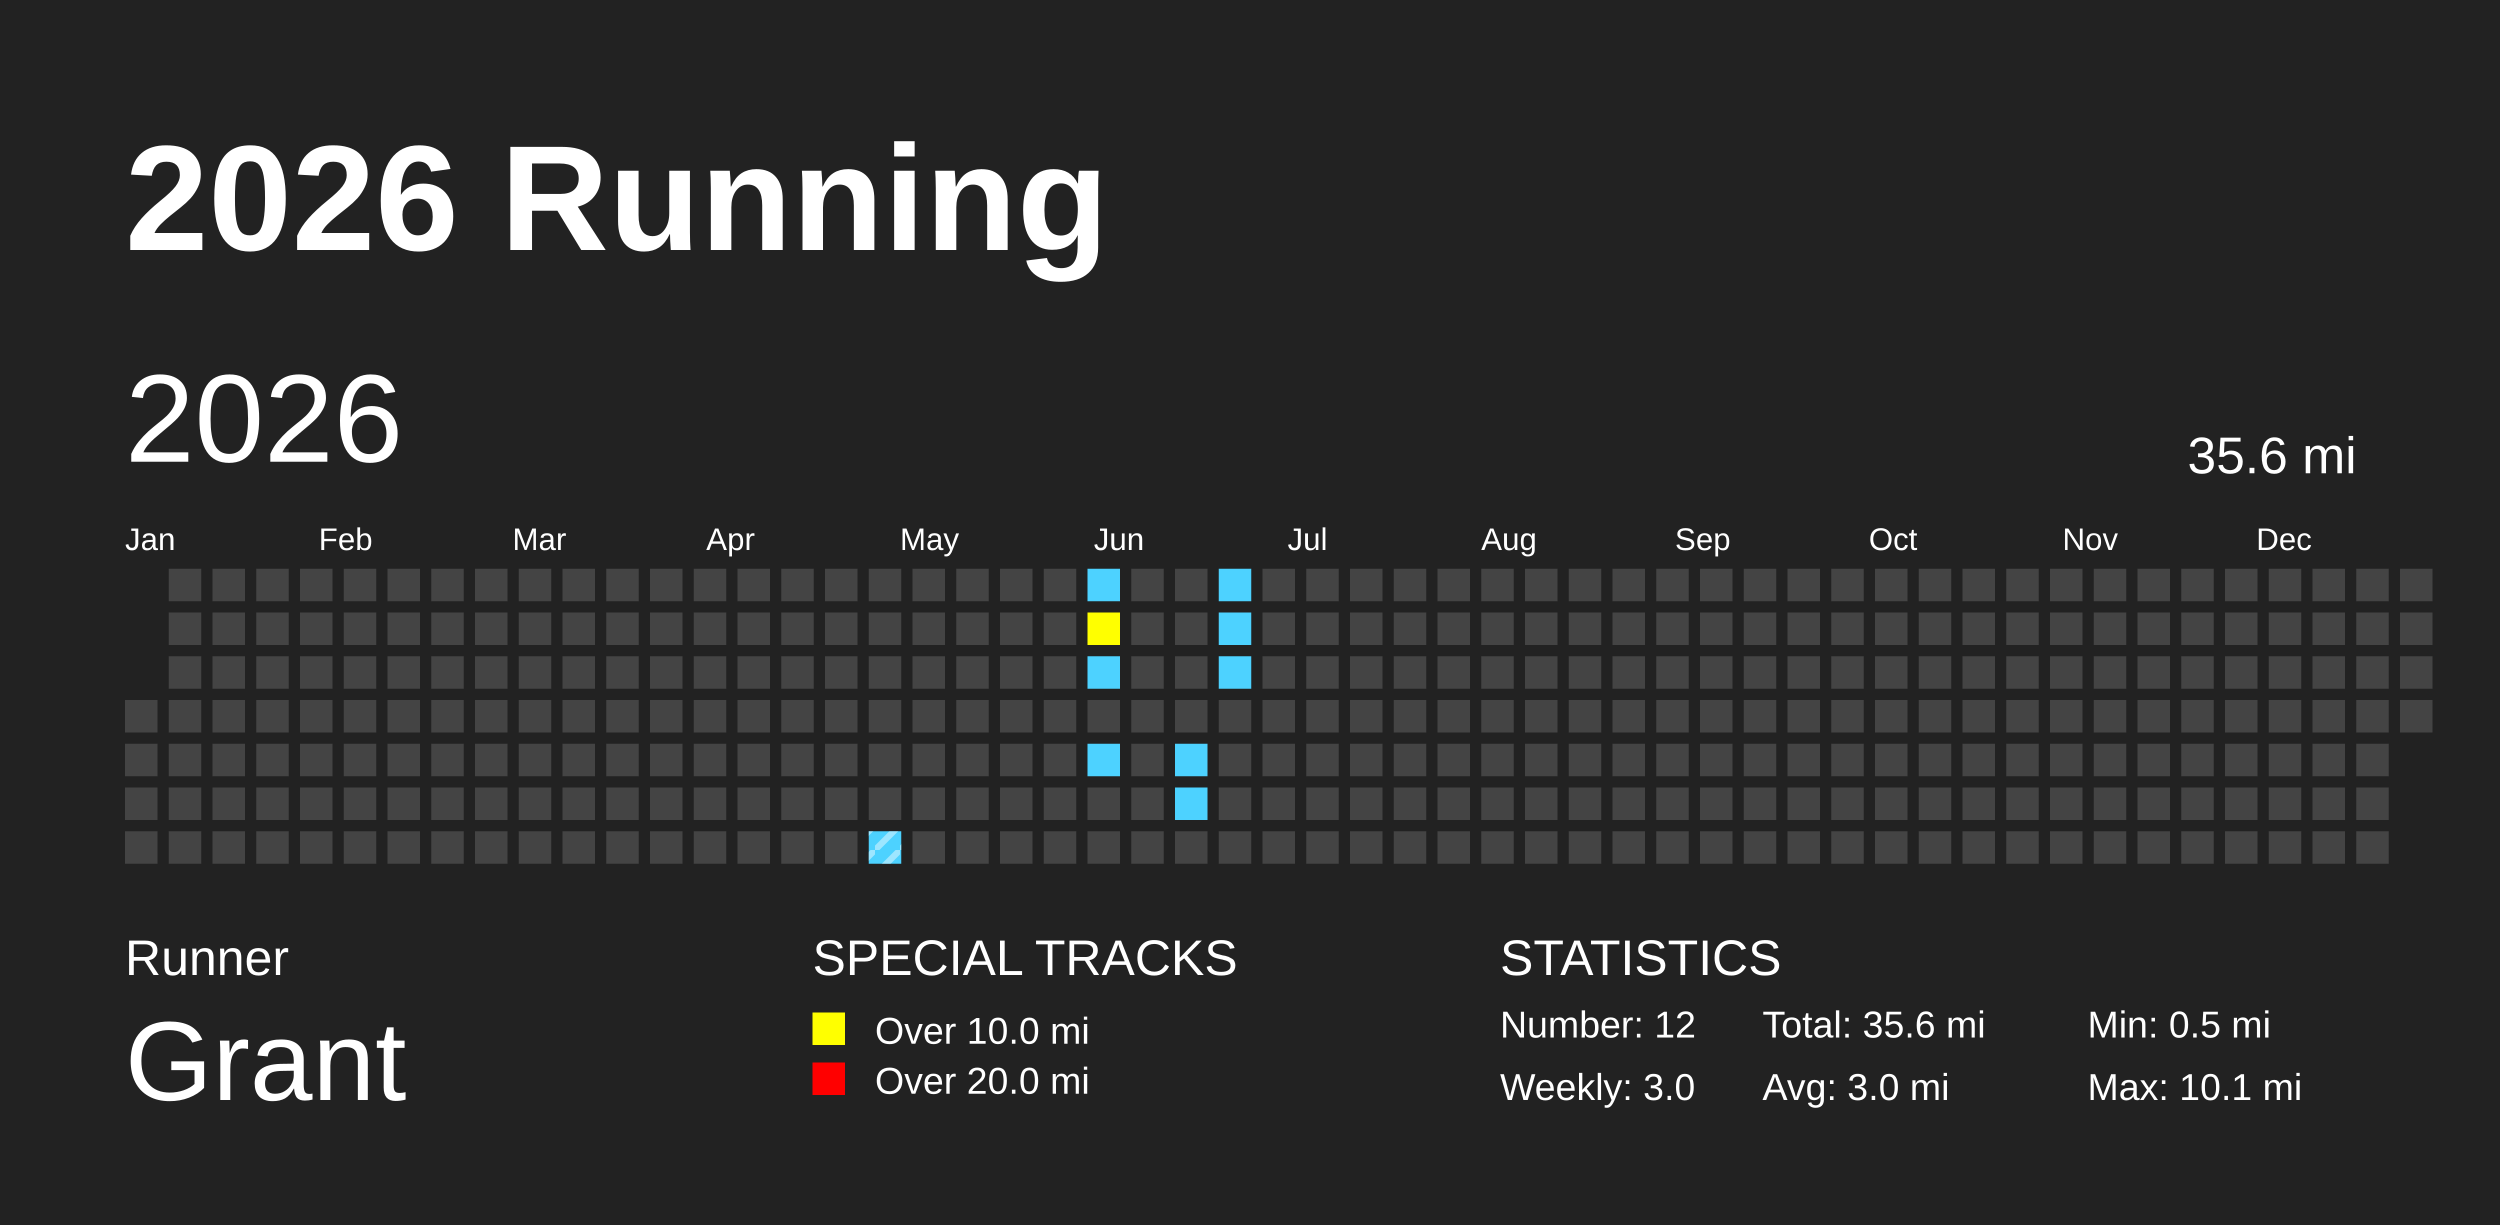
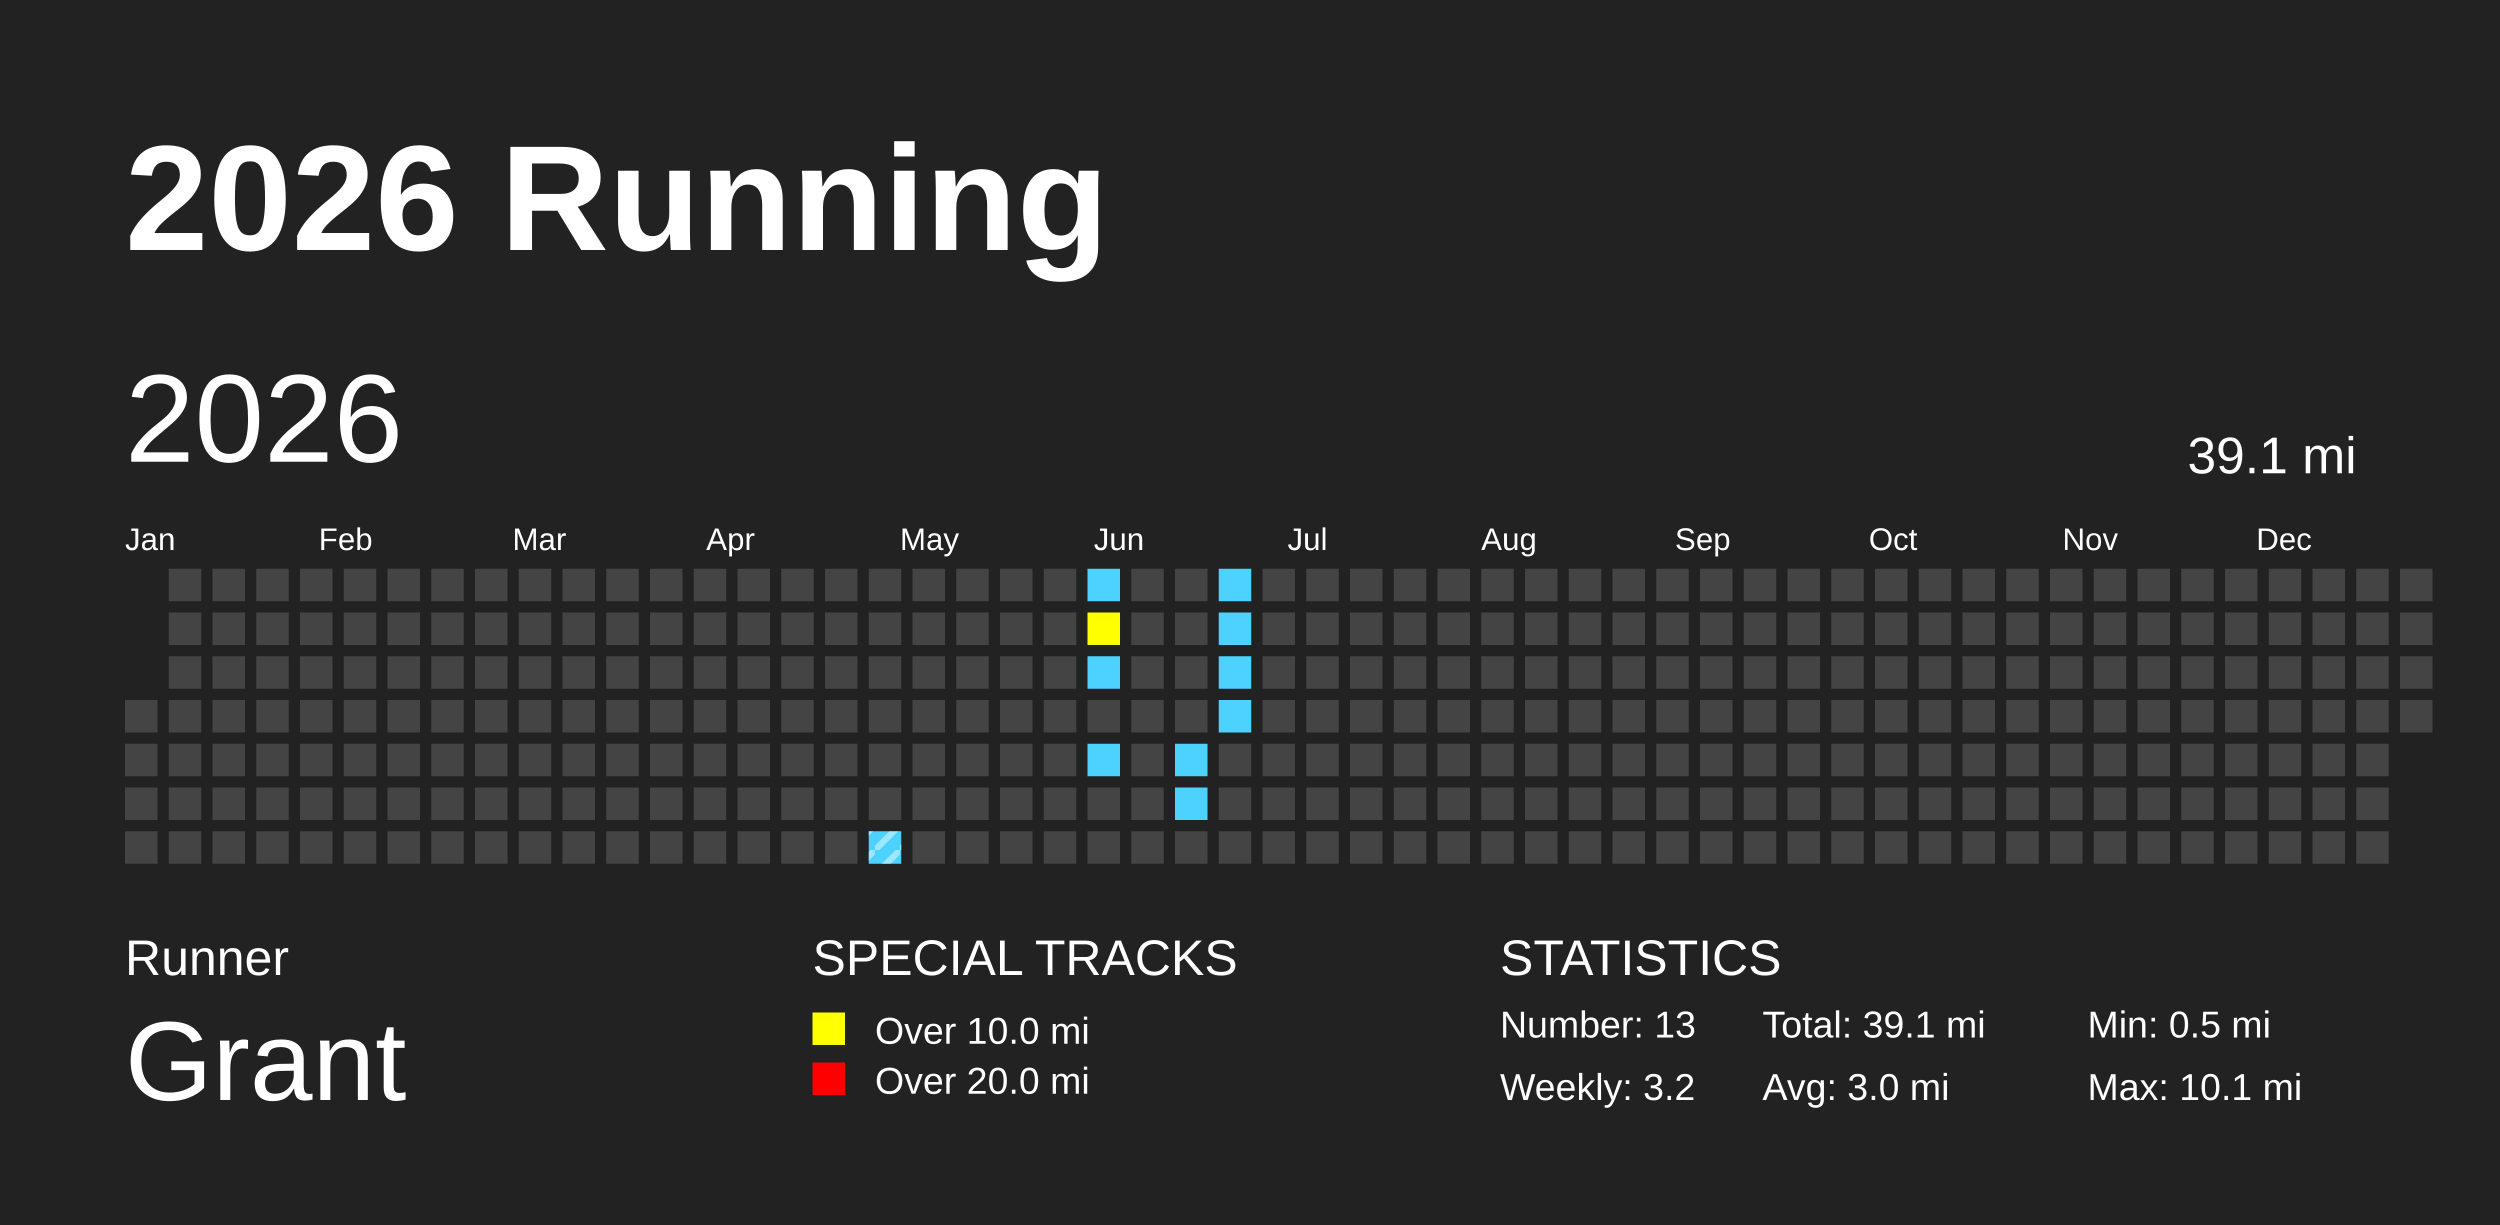
<svg xmlns="http://www.w3.org/2000/svg" baseProfile="full" height="98mm" version="1.1" viewBox="0,0,200,98" width="200mm">
  <defs>
    <pattern height="2" id="indoor-stripe" patternUnits="userSpaceOnUse" width="2">
      <line stroke="white" stroke-opacity="0.45" stroke-width="0.5" x1="0" x2="2" y1="2" y2="0" />
    </pattern>
  </defs>
  <rect fill="#222222" height="98" width="200" x="0" y="0" />
  <text fill="#FFFFFF" style="font-size:12px; font-family:Arial; font-weight:bold;" x="10" y="20">2026 Running</text>
  <text fill="#FFFFFF" style="font-size:4px; font-family:Arial" x="10" y="78">Runner</text>
  <text fill="#FFFFFF" style="font-size:9px; font-family:Arial" x="10" y="88">Grant</text>
  <text fill="#FFFFFF" style="font-size:4px; font-family:Arial" x="65" y="78">SPECIAL TRACKS</text>
  <rect fill="yellow" height="2.6" width="2.6" x="65" y="81" />
  <text fill="#FFFFFF" style="font-size:3px; font-family:Arial" x="70" y="83.5">Over 10.0 mi</text>
  <rect fill="red" height="2.6" width="2.6" x="65" y="85" />
  <text fill="#FFFFFF" style="font-size:3px; font-family:Arial" x="70" y="87.5">Over 20.0 mi</text>
  <text fill="#FFFFFF" style="font-size:4px; font-family:Arial" x="120" y="78">STATISTICS</text>
-   <text fill="#FFFFFF" style="font-size:3px; font-family:Arial" x="120" y="83">Number: 12</text>
-   <text fill="#FFFFFF" style="font-size:3px; font-family:Arial" x="120" y="88">Weekly: 3.0</text>
-   <text fill="#FFFFFF" style="font-size:3px; font-family:Arial" x="141" y="83">Total: 35.6 mi</text>
+   <text fill="#FFFFFF" style="font-size:3px; font-family:Arial" x="120" y="83">Number: 13</text>
+   <text fill="#FFFFFF" style="font-size:3px; font-family:Arial" x="120" y="88">Weekly: 3.2</text>
+   <text fill="#FFFFFF" style="font-size:3px; font-family:Arial" x="141" y="83">Total: 39.1 mi</text>
  <text fill="#FFFFFF" style="font-size:3px; font-family:Arial" x="141" y="88">Avg: 3.0 mi</text>
  <text fill="#FFFFFF" style="font-size:3px; font-family:Arial" x="167" y="83">Min: 0.5 mi</text>
  <text fill="#FFFFFF" style="font-size:3px; font-family:Arial" x="167" y="88">Max: 10.1 mi</text>
  <text dominant-baseline="hanging" fill="#FFFFFF" style="font-size:10.0px; font-family:Arial;" x="10" y="30">2026</text>
-   <text dominant-baseline="hanging" fill="#FFFFFF" style="font-size:4.125px; font-family:Arial;" x="175" y="35">35.6 mi</text>
+   <text dominant-baseline="hanging" fill="#FFFFFF" style="font-size:4.125px; font-family:Arial;" x="175" y="35">39.1 mi</text>
  <text fill="#FFFFFF" style="font-size:2.5px; font-family:Arial" x="10.0" y="44">Jan</text>
  <text fill="#FFFFFF" style="font-size:2.5px; font-family:Arial" x="25.5" y="44">Feb</text>
  <text fill="#FFFFFF" style="font-size:2.5px; font-family:Arial" x="41.0" y="44">Mar</text>
  <text fill="#FFFFFF" style="font-size:2.5px; font-family:Arial" x="56.5" y="44">Apr</text>
  <text fill="#FFFFFF" style="font-size:2.5px; font-family:Arial" x="72.0" y="44">May</text>
  <text fill="#FFFFFF" style="font-size:2.5px; font-family:Arial" x="87.5" y="44">Jun</text>
  <text fill="#FFFFFF" style="font-size:2.5px; font-family:Arial" x="103.0" y="44">Jul</text>
  <text fill="#FFFFFF" style="font-size:2.5px; font-family:Arial" x="118.5" y="44">Aug</text>
  <text fill="#FFFFFF" style="font-size:2.5px; font-family:Arial" x="134.0" y="44">Sep</text>
  <text fill="#FFFFFF" style="font-size:2.5px; font-family:Arial" x="149.5" y="44">Oct</text>
  <text fill="#FFFFFF" style="font-size:2.5px; font-family:Arial" x="165.0" y="44">Nov</text>
  <text fill="#FFFFFF" style="font-size:2.5px; font-family:Arial" x="180.5" y="44">Dec</text>
  <rect fill="#444444" height="2.6" width="2.6" x="10.0" y="56.0" />
  <rect fill="#444444" height="2.6" width="2.6" x="10.0" y="59.5" />
  <rect fill="#444444" height="2.6" width="2.6" x="10.0" y="63.0" />
  <rect fill="#444444" height="2.6" width="2.6" x="10.0" y="66.5" />
  <rect fill="#444444" height="2.6" width="2.6" x="13.5" y="45.5" />
  <rect fill="#444444" height="2.6" width="2.6" x="13.5" y="49.0" />
  <rect fill="#444444" height="2.6" width="2.6" x="13.5" y="52.5" />
  <rect fill="#444444" height="2.6" width="2.6" x="13.5" y="56.0" />
  <rect fill="#444444" height="2.6" width="2.6" x="13.5" y="59.5" />
  <rect fill="#444444" height="2.6" width="2.6" x="13.5" y="63.0" />
  <rect fill="#444444" height="2.6" width="2.6" x="13.5" y="66.5" />
  <rect fill="#444444" height="2.6" width="2.6" x="17.0" y="45.5" />
  <rect fill="#444444" height="2.6" width="2.6" x="17.0" y="49.0" />
  <rect fill="#444444" height="2.6" width="2.6" x="17.0" y="52.5" />
  <rect fill="#444444" height="2.6" width="2.6" x="17.0" y="56.0" />
  <rect fill="#444444" height="2.6" width="2.6" x="17.0" y="59.5" />
  <rect fill="#444444" height="2.6" width="2.6" x="17.0" y="63.0" />
  <rect fill="#444444" height="2.6" width="2.6" x="17.0" y="66.5" />
  <rect fill="#444444" height="2.6" width="2.6" x="20.5" y="45.5" />
  <rect fill="#444444" height="2.6" width="2.6" x="20.5" y="49.0" />
  <rect fill="#444444" height="2.6" width="2.6" x="20.5" y="52.5" />
  <rect fill="#444444" height="2.6" width="2.6" x="20.5" y="56.0" />
  <rect fill="#444444" height="2.6" width="2.6" x="20.5" y="59.5" />
  <rect fill="#444444" height="2.6" width="2.6" x="20.5" y="63.0" />
  <rect fill="#444444" height="2.6" width="2.6" x="20.5" y="66.5" />
  <rect fill="#444444" height="2.6" width="2.6" x="24.0" y="45.5" />
  <rect fill="#444444" height="2.6" width="2.6" x="24.0" y="49.0" />
  <rect fill="#444444" height="2.6" width="2.6" x="24.0" y="52.5" />
  <rect fill="#444444" height="2.6" width="2.6" x="24.0" y="56.0" />
  <rect fill="#444444" height="2.6" width="2.6" x="24.0" y="59.5" />
  <rect fill="#444444" height="2.6" width="2.6" x="24.0" y="63.0" />
  <rect fill="#444444" height="2.6" width="2.6" x="24.0" y="66.5" />
  <rect fill="#444444" height="2.6" width="2.6" x="27.5" y="45.5" />
  <rect fill="#444444" height="2.6" width="2.6" x="27.5" y="49.0" />
  <rect fill="#444444" height="2.6" width="2.6" x="27.5" y="52.5" />
  <rect fill="#444444" height="2.6" width="2.6" x="27.5" y="56.0" />
  <rect fill="#444444" height="2.6" width="2.6" x="27.5" y="59.5" />
  <rect fill="#444444" height="2.6" width="2.6" x="27.5" y="63.0" />
  <rect fill="#444444" height="2.6" width="2.6" x="27.5" y="66.5" />
  <rect fill="#444444" height="2.6" width="2.6" x="31.0" y="45.5" />
  <rect fill="#444444" height="2.6" width="2.6" x="31.0" y="49.0" />
  <rect fill="#444444" height="2.6" width="2.6" x="31.0" y="52.5" />
  <rect fill="#444444" height="2.6" width="2.6" x="31.0" y="56.0" />
  <rect fill="#444444" height="2.6" width="2.6" x="31.0" y="59.5" />
  <rect fill="#444444" height="2.6" width="2.6" x="31.0" y="63.0" />
  <rect fill="#444444" height="2.6" width="2.6" x="31.0" y="66.5" />
  <rect fill="#444444" height="2.6" width="2.6" x="34.5" y="45.5" />
  <rect fill="#444444" height="2.6" width="2.6" x="34.5" y="49.0" />
  <rect fill="#444444" height="2.6" width="2.6" x="34.5" y="52.5" />
  <rect fill="#444444" height="2.6" width="2.6" x="34.5" y="56.0" />
  <rect fill="#444444" height="2.6" width="2.6" x="34.5" y="59.5" />
  <rect fill="#444444" height="2.6" width="2.6" x="34.5" y="63.0" />
  <rect fill="#444444" height="2.6" width="2.6" x="34.5" y="66.5" />
  <rect fill="#444444" height="2.6" width="2.6" x="38.0" y="45.5" />
  <rect fill="#444444" height="2.6" width="2.6" x="38.0" y="49.0" />
  <rect fill="#444444" height="2.6" width="2.6" x="38.0" y="52.5" />
  <rect fill="#444444" height="2.6" width="2.6" x="38.0" y="56.0" />
  <rect fill="#444444" height="2.6" width="2.6" x="38.0" y="59.5" />
  <rect fill="#444444" height="2.6" width="2.6" x="38.0" y="63.0" />
  <rect fill="#444444" height="2.6" width="2.6" x="38.0" y="66.5" />
  <rect fill="#444444" height="2.6" width="2.6" x="41.5" y="45.5" />
  <rect fill="#444444" height="2.6" width="2.6" x="41.5" y="49.0" />
  <rect fill="#444444" height="2.6" width="2.6" x="41.5" y="52.5" />
  <rect fill="#444444" height="2.6" width="2.6" x="41.5" y="56.0" />
  <rect fill="#444444" height="2.6" width="2.6" x="41.5" y="59.5" />
  <rect fill="#444444" height="2.6" width="2.6" x="41.5" y="63.0" />
  <rect fill="#444444" height="2.6" width="2.6" x="41.5" y="66.5" />
  <rect fill="#444444" height="2.6" width="2.6" x="45.0" y="45.5" />
  <rect fill="#444444" height="2.6" width="2.6" x="45.0" y="49.0" />
  <rect fill="#444444" height="2.6" width="2.6" x="45.0" y="52.5" />
  <rect fill="#444444" height="2.6" width="2.6" x="45.0" y="56.0" />
  <rect fill="#444444" height="2.6" width="2.6" x="45.0" y="59.5" />
  <rect fill="#444444" height="2.6" width="2.6" x="45.0" y="63.0" />
  <rect fill="#444444" height="2.6" width="2.6" x="45.0" y="66.5" />
  <rect fill="#444444" height="2.6" width="2.6" x="48.5" y="45.5" />
  <rect fill="#444444" height="2.6" width="2.6" x="48.5" y="49.0" />
  <rect fill="#444444" height="2.6" width="2.6" x="48.5" y="52.5" />
  <rect fill="#444444" height="2.6" width="2.6" x="48.5" y="56.0" />
  <rect fill="#444444" height="2.6" width="2.6" x="48.5" y="59.5" />
  <rect fill="#444444" height="2.6" width="2.6" x="48.5" y="63.0" />
  <rect fill="#444444" height="2.6" width="2.6" x="48.5" y="66.5" />
  <rect fill="#444444" height="2.6" width="2.6" x="52.0" y="45.5" />
  <rect fill="#444444" height="2.6" width="2.6" x="52.0" y="49.0" />
  <rect fill="#444444" height="2.6" width="2.6" x="52.0" y="52.5" />
  <rect fill="#444444" height="2.6" width="2.6" x="52.0" y="56.0" />
  <rect fill="#444444" height="2.6" width="2.6" x="52.0" y="59.5" />
  <rect fill="#444444" height="2.6" width="2.6" x="52.0" y="63.0" />
  <rect fill="#444444" height="2.6" width="2.6" x="52.0" y="66.5" />
  <rect fill="#444444" height="2.6" width="2.6" x="55.5" y="45.5" />
  <rect fill="#444444" height="2.6" width="2.6" x="55.5" y="49.0" />
  <rect fill="#444444" height="2.6" width="2.6" x="55.5" y="52.5" />
  <rect fill="#444444" height="2.6" width="2.6" x="55.5" y="56.0" />
  <rect fill="#444444" height="2.6" width="2.6" x="55.5" y="59.5" />
  <rect fill="#444444" height="2.6" width="2.6" x="55.5" y="63.0" />
  <rect fill="#444444" height="2.6" width="2.6" x="55.5" y="66.5" />
  <rect fill="#444444" height="2.6" width="2.6" x="59.0" y="45.5" />
  <rect fill="#444444" height="2.6" width="2.6" x="59.0" y="49.0" />
  <rect fill="#444444" height="2.6" width="2.6" x="59.0" y="52.5" />
  <rect fill="#444444" height="2.6" width="2.6" x="59.0" y="56.0" />
  <rect fill="#444444" height="2.6" width="2.6" x="59.0" y="59.5" />
  <rect fill="#444444" height="2.6" width="2.6" x="59.0" y="63.0" />
  <rect fill="#444444" height="2.6" width="2.6" x="59.0" y="66.5" />
  <rect fill="#444444" height="2.6" width="2.6" x="62.5" y="45.5" />
  <rect fill="#444444" height="2.6" width="2.6" x="62.5" y="49.0" />
  <rect fill="#444444" height="2.6" width="2.6" x="62.5" y="52.5" />
  <rect fill="#444444" height="2.6" width="2.6" x="62.5" y="56.0" />
  <rect fill="#444444" height="2.6" width="2.6" x="62.5" y="59.5" />
  <rect fill="#444444" height="2.6" width="2.6" x="62.5" y="63.0" />
  <rect fill="#444444" height="2.6" width="2.6" x="62.5" y="66.5" />
  <rect fill="#444444" height="2.6" width="2.6" x="66.0" y="45.5" />
  <rect fill="#444444" height="2.6" width="2.6" x="66.0" y="49.0" />
  <rect fill="#444444" height="2.6" width="2.6" x="66.0" y="52.5" />
  <rect fill="#444444" height="2.6" width="2.6" x="66.0" y="56.0" />
  <rect fill="#444444" height="2.6" width="2.6" x="66.0" y="59.5" />
  <rect fill="#444444" height="2.6" width="2.6" x="66.0" y="63.0" />
  <rect fill="#444444" height="2.6" width="2.6" x="66.0" y="66.5" />
  <rect fill="#444444" height="2.6" width="2.6" x="69.5" y="45.5" />
  <rect fill="#444444" height="2.6" width="2.6" x="69.5" y="49.0" />
  <rect fill="#444444" height="2.6" width="2.6" x="69.5" y="52.5" />
  <rect fill="#444444" height="2.6" width="2.6" x="69.5" y="56.0" />
  <rect fill="#444444" height="2.6" width="2.6" x="69.5" y="59.5" />
  <rect fill="#444444" height="2.6" width="2.6" x="69.5" y="63.0" />
  <rect fill="#4DD2FF" height="2.6" width="2.6" x="69.5" y="66.5" />
  <rect fill="url(#indoor-stripe)" height="2.6" style="pointer-events: none;" width="2.6" x="69.5" y="66.5" />
  <rect fill="#444444" height="2.6" width="2.6" x="73.0" y="45.5" />
  <rect fill="#444444" height="2.6" width="2.6" x="73.0" y="49.0" />
  <rect fill="#444444" height="2.6" width="2.6" x="73.0" y="52.5" />
  <rect fill="#444444" height="2.6" width="2.6" x="73.0" y="56.0" />
  <rect fill="#444444" height="2.6" width="2.6" x="73.0" y="59.5" />
  <rect fill="#444444" height="2.6" width="2.6" x="73.0" y="63.0" />
  <rect fill="#444444" height="2.6" width="2.6" x="73.0" y="66.5" />
  <rect fill="#444444" height="2.6" width="2.6" x="76.5" y="45.5" />
  <rect fill="#444444" height="2.6" width="2.6" x="76.5" y="49.0" />
  <rect fill="#444444" height="2.6" width="2.6" x="76.5" y="52.5" />
  <rect fill="#444444" height="2.6" width="2.6" x="76.5" y="56.0" />
  <rect fill="#444444" height="2.6" width="2.6" x="76.5" y="59.5" />
  <rect fill="#444444" height="2.6" width="2.6" x="76.5" y="63.0" />
  <rect fill="#444444" height="2.6" width="2.6" x="76.5" y="66.5" />
  <rect fill="#444444" height="2.6" width="2.6" x="80.0" y="45.5" />
  <rect fill="#444444" height="2.6" width="2.6" x="80.0" y="49.0" />
  <rect fill="#444444" height="2.6" width="2.6" x="80.0" y="52.5" />
  <rect fill="#444444" height="2.6" width="2.6" x="80.0" y="56.0" />
  <rect fill="#444444" height="2.6" width="2.6" x="80.0" y="59.5" />
  <rect fill="#444444" height="2.6" width="2.6" x="80.0" y="63.0" />
  <rect fill="#444444" height="2.6" width="2.6" x="80.0" y="66.5" />
  <rect fill="#444444" height="2.6" width="2.6" x="83.5" y="45.5" />
  <rect fill="#444444" height="2.6" width="2.6" x="83.5" y="49.0" />
  <rect fill="#444444" height="2.6" width="2.6" x="83.5" y="52.5" />
  <rect fill="#444444" height="2.6" width="2.6" x="83.5" y="56.0" />
  <rect fill="#444444" height="2.6" width="2.6" x="83.5" y="59.5" />
  <rect fill="#444444" height="2.6" width="2.6" x="83.5" y="63.0" />
  <rect fill="#444444" height="2.6" width="2.6" x="83.5" y="66.5" />
  <rect fill="#4DD2FF" height="2.6" width="2.6" x="87.0" y="45.5" />
  <rect fill="yellow" height="2.6" width="2.6" x="87.0" y="49.0" />
  <rect fill="#4DD2FF" height="2.6" width="2.6" x="87.0" y="52.5" />
  <rect fill="#444444" height="2.6" width="2.6" x="87.0" y="56.0" />
  <rect fill="#4DD2FF" height="2.6" width="2.6" x="87.0" y="59.5" />
  <rect fill="#444444" height="2.6" width="2.6" x="87.0" y="63.0" />
  <rect fill="#444444" height="2.6" width="2.6" x="87.0" y="66.5" />
  <rect fill="#444444" height="2.6" width="2.6" x="90.5" y="45.5" />
  <rect fill="#444444" height="2.6" width="2.6" x="90.5" y="49.0" />
  <rect fill="#444444" height="2.6" width="2.6" x="90.5" y="52.5" />
  <rect fill="#444444" height="2.6" width="2.6" x="90.5" y="56.0" />
  <rect fill="#444444" height="2.6" width="2.6" x="90.5" y="59.5" />
  <rect fill="#444444" height="2.6" width="2.6" x="90.5" y="63.0" />
  <rect fill="#444444" height="2.6" width="2.6" x="90.5" y="66.5" />
  <rect fill="#444444" height="2.6" width="2.6" x="94.0" y="45.5" />
  <rect fill="#444444" height="2.6" width="2.6" x="94.0" y="49.0" />
  <rect fill="#444444" height="2.6" width="2.6" x="94.0" y="52.5" />
  <rect fill="#444444" height="2.6" width="2.6" x="94.0" y="56.0" />
  <rect fill="#4DD2FF" height="2.6" width="2.6" x="94.0" y="59.5" />
  <rect fill="#4DD2FF" height="2.6" width="2.6" x="94.0" y="63.0" />
  <rect fill="#444444" height="2.6" width="2.6" x="94.0" y="66.5" />
  <rect fill="#4DD2FF" height="2.6" width="2.6" x="97.5" y="45.5" />
  <rect fill="#4DD2FF" height="2.6" width="2.6" x="97.5" y="49.0" />
  <rect fill="#4DD2FF" height="2.6" width="2.6" x="97.5" y="52.5" />
-   <rect fill="#444444" height="2.6" width="2.6" x="97.5" y="56.0" />
+   <rect fill="#4DD2FF" height="2.6" width="2.6" x="97.5" y="56.0" />
  <rect fill="#444444" height="2.6" width="2.6" x="97.5" y="59.5" />
  <rect fill="#444444" height="2.6" width="2.6" x="97.5" y="63.0" />
  <rect fill="#444444" height="2.6" width="2.6" x="97.5" y="66.5" />
  <rect fill="#444444" height="2.6" width="2.6" x="101.0" y="45.5" />
  <rect fill="#444444" height="2.6" width="2.6" x="101.0" y="49.0" />
  <rect fill="#444444" height="2.6" width="2.6" x="101.0" y="52.5" />
  <rect fill="#444444" height="2.6" width="2.6" x="101.0" y="56.0" />
  <rect fill="#444444" height="2.6" width="2.6" x="101.0" y="59.5" />
  <rect fill="#444444" height="2.6" width="2.6" x="101.0" y="63.0" />
  <rect fill="#444444" height="2.6" width="2.6" x="101.0" y="66.5" />
  <rect fill="#444444" height="2.6" width="2.6" x="104.5" y="45.5" />
  <rect fill="#444444" height="2.6" width="2.6" x="104.5" y="49.0" />
  <rect fill="#444444" height="2.6" width="2.6" x="104.5" y="52.5" />
  <rect fill="#444444" height="2.6" width="2.6" x="104.5" y="56.0" />
  <rect fill="#444444" height="2.6" width="2.6" x="104.5" y="59.5" />
  <rect fill="#444444" height="2.6" width="2.6" x="104.5" y="63.0" />
  <rect fill="#444444" height="2.6" width="2.6" x="104.5" y="66.5" />
  <rect fill="#444444" height="2.6" width="2.6" x="108.0" y="45.5" />
  <rect fill="#444444" height="2.6" width="2.6" x="108.0" y="49.0" />
  <rect fill="#444444" height="2.6" width="2.6" x="108.0" y="52.5" />
  <rect fill="#444444" height="2.6" width="2.6" x="108.0" y="56.0" />
  <rect fill="#444444" height="2.6" width="2.6" x="108.0" y="59.5" />
  <rect fill="#444444" height="2.6" width="2.6" x="108.0" y="63.0" />
  <rect fill="#444444" height="2.6" width="2.6" x="108.0" y="66.5" />
  <rect fill="#444444" height="2.6" width="2.6" x="111.5" y="45.5" />
  <rect fill="#444444" height="2.6" width="2.6" x="111.5" y="49.0" />
  <rect fill="#444444" height="2.6" width="2.6" x="111.5" y="52.5" />
  <rect fill="#444444" height="2.6" width="2.6" x="111.5" y="56.0" />
  <rect fill="#444444" height="2.6" width="2.6" x="111.5" y="59.5" />
  <rect fill="#444444" height="2.6" width="2.6" x="111.5" y="63.0" />
  <rect fill="#444444" height="2.6" width="2.6" x="111.5" y="66.5" />
  <rect fill="#444444" height="2.6" width="2.6" x="115.0" y="45.5" />
  <rect fill="#444444" height="2.6" width="2.6" x="115.0" y="49.0" />
  <rect fill="#444444" height="2.6" width="2.6" x="115.0" y="52.5" />
  <rect fill="#444444" height="2.6" width="2.6" x="115.0" y="56.0" />
  <rect fill="#444444" height="2.6" width="2.6" x="115.0" y="59.5" />
  <rect fill="#444444" height="2.6" width="2.6" x="115.0" y="63.0" />
  <rect fill="#444444" height="2.6" width="2.6" x="115.0" y="66.5" />
  <rect fill="#444444" height="2.6" width="2.6" x="118.5" y="45.5" />
  <rect fill="#444444" height="2.6" width="2.6" x="118.5" y="49.0" />
  <rect fill="#444444" height="2.6" width="2.6" x="118.5" y="52.5" />
  <rect fill="#444444" height="2.6" width="2.6" x="118.5" y="56.0" />
  <rect fill="#444444" height="2.6" width="2.6" x="118.5" y="59.5" />
  <rect fill="#444444" height="2.6" width="2.6" x="118.5" y="63.0" />
  <rect fill="#444444" height="2.6" width="2.6" x="118.5" y="66.5" />
  <rect fill="#444444" height="2.6" width="2.6" x="122.0" y="45.5" />
  <rect fill="#444444" height="2.6" width="2.6" x="122.0" y="49.0" />
  <rect fill="#444444" height="2.6" width="2.6" x="122.0" y="52.5" />
  <rect fill="#444444" height="2.6" width="2.6" x="122.0" y="56.0" />
  <rect fill="#444444" height="2.6" width="2.6" x="122.0" y="59.5" />
  <rect fill="#444444" height="2.6" width="2.6" x="122.0" y="63.0" />
  <rect fill="#444444" height="2.6" width="2.6" x="122.0" y="66.5" />
  <rect fill="#444444" height="2.6" width="2.6" x="125.5" y="45.5" />
  <rect fill="#444444" height="2.6" width="2.6" x="125.5" y="49.0" />
  <rect fill="#444444" height="2.6" width="2.6" x="125.5" y="52.5" />
  <rect fill="#444444" height="2.6" width="2.6" x="125.5" y="56.0" />
  <rect fill="#444444" height="2.6" width="2.6" x="125.5" y="59.5" />
  <rect fill="#444444" height="2.6" width="2.6" x="125.5" y="63.0" />
  <rect fill="#444444" height="2.6" width="2.6" x="125.5" y="66.5" />
  <rect fill="#444444" height="2.6" width="2.6" x="129.0" y="45.5" />
  <rect fill="#444444" height="2.6" width="2.6" x="129.0" y="49.0" />
  <rect fill="#444444" height="2.6" width="2.6" x="129.0" y="52.5" />
  <rect fill="#444444" height="2.6" width="2.6" x="129.0" y="56.0" />
  <rect fill="#444444" height="2.6" width="2.6" x="129.0" y="59.5" />
  <rect fill="#444444" height="2.6" width="2.6" x="129.0" y="63.0" />
  <rect fill="#444444" height="2.6" width="2.6" x="129.0" y="66.5" />
  <rect fill="#444444" height="2.6" width="2.6" x="132.5" y="45.5" />
  <rect fill="#444444" height="2.6" width="2.6" x="132.5" y="49.0" />
  <rect fill="#444444" height="2.6" width="2.6" x="132.5" y="52.5" />
  <rect fill="#444444" height="2.6" width="2.6" x="132.5" y="56.0" />
  <rect fill="#444444" height="2.6" width="2.6" x="132.5" y="59.5" />
  <rect fill="#444444" height="2.6" width="2.6" x="132.5" y="63.0" />
  <rect fill="#444444" height="2.6" width="2.6" x="132.5" y="66.5" />
  <rect fill="#444444" height="2.6" width="2.6" x="136.0" y="45.5" />
  <rect fill="#444444" height="2.6" width="2.6" x="136.0" y="49.0" />
  <rect fill="#444444" height="2.6" width="2.6" x="136.0" y="52.5" />
  <rect fill="#444444" height="2.6" width="2.6" x="136.0" y="56.0" />
  <rect fill="#444444" height="2.6" width="2.6" x="136.0" y="59.5" />
  <rect fill="#444444" height="2.6" width="2.6" x="136.0" y="63.0" />
  <rect fill="#444444" height="2.6" width="2.6" x="136.0" y="66.5" />
  <rect fill="#444444" height="2.6" width="2.6" x="139.5" y="45.5" />
  <rect fill="#444444" height="2.6" width="2.6" x="139.5" y="49.0" />
  <rect fill="#444444" height="2.6" width="2.6" x="139.5" y="52.5" />
  <rect fill="#444444" height="2.6" width="2.6" x="139.5" y="56.0" />
  <rect fill="#444444" height="2.6" width="2.6" x="139.5" y="59.5" />
  <rect fill="#444444" height="2.6" width="2.6" x="139.5" y="63.0" />
  <rect fill="#444444" height="2.6" width="2.6" x="139.5" y="66.5" />
  <rect fill="#444444" height="2.6" width="2.6" x="143.0" y="45.5" />
  <rect fill="#444444" height="2.6" width="2.6" x="143.0" y="49.0" />
  <rect fill="#444444" height="2.6" width="2.6" x="143.0" y="52.5" />
  <rect fill="#444444" height="2.6" width="2.6" x="143.0" y="56.0" />
  <rect fill="#444444" height="2.6" width="2.6" x="143.0" y="59.5" />
  <rect fill="#444444" height="2.6" width="2.6" x="143.0" y="63.0" />
  <rect fill="#444444" height="2.6" width="2.6" x="143.0" y="66.5" />
  <rect fill="#444444" height="2.6" width="2.6" x="146.5" y="45.5" />
  <rect fill="#444444" height="2.6" width="2.6" x="146.5" y="49.0" />
  <rect fill="#444444" height="2.6" width="2.6" x="146.5" y="52.5" />
  <rect fill="#444444" height="2.6" width="2.6" x="146.5" y="56.0" />
  <rect fill="#444444" height="2.6" width="2.6" x="146.5" y="59.5" />
  <rect fill="#444444" height="2.6" width="2.6" x="146.5" y="63.0" />
  <rect fill="#444444" height="2.6" width="2.6" x="146.5" y="66.5" />
  <rect fill="#444444" height="2.6" width="2.6" x="150.0" y="45.5" />
  <rect fill="#444444" height="2.6" width="2.6" x="150.0" y="49.0" />
  <rect fill="#444444" height="2.6" width="2.6" x="150.0" y="52.5" />
  <rect fill="#444444" height="2.6" width="2.6" x="150.0" y="56.0" />
  <rect fill="#444444" height="2.6" width="2.6" x="150.0" y="59.5" />
  <rect fill="#444444" height="2.6" width="2.6" x="150.0" y="63.0" />
  <rect fill="#444444" height="2.6" width="2.6" x="150.0" y="66.5" />
  <rect fill="#444444" height="2.6" width="2.6" x="153.5" y="45.5" />
  <rect fill="#444444" height="2.6" width="2.6" x="153.5" y="49.0" />
  <rect fill="#444444" height="2.6" width="2.6" x="153.5" y="52.5" />
  <rect fill="#444444" height="2.6" width="2.6" x="153.5" y="56.0" />
  <rect fill="#444444" height="2.6" width="2.6" x="153.5" y="59.5" />
  <rect fill="#444444" height="2.6" width="2.6" x="153.5" y="63.0" />
  <rect fill="#444444" height="2.6" width="2.6" x="153.5" y="66.5" />
  <rect fill="#444444" height="2.6" width="2.6" x="157.0" y="45.5" />
  <rect fill="#444444" height="2.6" width="2.6" x="157.0" y="49.0" />
  <rect fill="#444444" height="2.6" width="2.6" x="157.0" y="52.5" />
  <rect fill="#444444" height="2.6" width="2.6" x="157.0" y="56.0" />
  <rect fill="#444444" height="2.6" width="2.6" x="157.0" y="59.5" />
  <rect fill="#444444" height="2.6" width="2.6" x="157.0" y="63.0" />
  <rect fill="#444444" height="2.6" width="2.6" x="157.0" y="66.5" />
  <rect fill="#444444" height="2.6" width="2.6" x="160.5" y="45.5" />
  <rect fill="#444444" height="2.6" width="2.6" x="160.5" y="49.0" />
  <rect fill="#444444" height="2.6" width="2.6" x="160.5" y="52.5" />
  <rect fill="#444444" height="2.6" width="2.6" x="160.5" y="56.0" />
  <rect fill="#444444" height="2.6" width="2.6" x="160.5" y="59.5" />
  <rect fill="#444444" height="2.6" width="2.6" x="160.5" y="63.0" />
  <rect fill="#444444" height="2.6" width="2.6" x="160.5" y="66.5" />
  <rect fill="#444444" height="2.6" width="2.6" x="164.0" y="45.5" />
  <rect fill="#444444" height="2.6" width="2.6" x="164.0" y="49.0" />
  <rect fill="#444444" height="2.6" width="2.6" x="164.0" y="52.5" />
  <rect fill="#444444" height="2.6" width="2.6" x="164.0" y="56.0" />
  <rect fill="#444444" height="2.6" width="2.6" x="164.0" y="59.5" />
  <rect fill="#444444" height="2.6" width="2.6" x="164.0" y="63.0" />
  <rect fill="#444444" height="2.6" width="2.6" x="164.0" y="66.5" />
  <rect fill="#444444" height="2.6" width="2.6" x="167.5" y="45.5" />
  <rect fill="#444444" height="2.6" width="2.6" x="167.5" y="49.0" />
  <rect fill="#444444" height="2.6" width="2.6" x="167.5" y="52.5" />
  <rect fill="#444444" height="2.6" width="2.6" x="167.5" y="56.0" />
  <rect fill="#444444" height="2.6" width="2.6" x="167.5" y="59.5" />
  <rect fill="#444444" height="2.6" width="2.6" x="167.5" y="63.0" />
  <rect fill="#444444" height="2.6" width="2.6" x="167.5" y="66.5" />
  <rect fill="#444444" height="2.6" width="2.6" x="171.0" y="45.5" />
  <rect fill="#444444" height="2.6" width="2.6" x="171.0" y="49.0" />
  <rect fill="#444444" height="2.6" width="2.6" x="171.0" y="52.5" />
  <rect fill="#444444" height="2.6" width="2.6" x="171.0" y="56.0" />
  <rect fill="#444444" height="2.6" width="2.6" x="171.0" y="59.5" />
  <rect fill="#444444" height="2.6" width="2.6" x="171.0" y="63.0" />
  <rect fill="#444444" height="2.6" width="2.6" x="171.0" y="66.5" />
  <rect fill="#444444" height="2.6" width="2.6" x="174.5" y="45.5" />
  <rect fill="#444444" height="2.6" width="2.6" x="174.5" y="49.0" />
  <rect fill="#444444" height="2.6" width="2.6" x="174.5" y="52.5" />
  <rect fill="#444444" height="2.6" width="2.6" x="174.5" y="56.0" />
  <rect fill="#444444" height="2.6" width="2.6" x="174.5" y="59.5" />
  <rect fill="#444444" height="2.6" width="2.6" x="174.5" y="63.0" />
  <rect fill="#444444" height="2.6" width="2.6" x="174.5" y="66.5" />
  <rect fill="#444444" height="2.6" width="2.6" x="178.0" y="45.5" />
  <rect fill="#444444" height="2.6" width="2.6" x="178.0" y="49.0" />
  <rect fill="#444444" height="2.6" width="2.6" x="178.0" y="52.5" />
  <rect fill="#444444" height="2.6" width="2.6" x="178.0" y="56.0" />
  <rect fill="#444444" height="2.6" width="2.6" x="178.0" y="59.5" />
  <rect fill="#444444" height="2.6" width="2.6" x="178.0" y="63.0" />
  <rect fill="#444444" height="2.6" width="2.6" x="178.0" y="66.5" />
  <rect fill="#444444" height="2.6" width="2.6" x="181.5" y="45.5" />
  <rect fill="#444444" height="2.6" width="2.6" x="181.5" y="49.0" />
  <rect fill="#444444" height="2.6" width="2.6" x="181.5" y="52.5" />
  <rect fill="#444444" height="2.6" width="2.6" x="181.5" y="56.0" />
  <rect fill="#444444" height="2.6" width="2.6" x="181.5" y="59.5" />
  <rect fill="#444444" height="2.6" width="2.6" x="181.5" y="63.0" />
  <rect fill="#444444" height="2.6" width="2.6" x="181.5" y="66.5" />
  <rect fill="#444444" height="2.6" width="2.6" x="185.0" y="45.5" />
  <rect fill="#444444" height="2.6" width="2.6" x="185.0" y="49.0" />
  <rect fill="#444444" height="2.6" width="2.6" x="185.0" y="52.5" />
  <rect fill="#444444" height="2.6" width="2.6" x="185.0" y="56.0" />
  <rect fill="#444444" height="2.6" width="2.6" x="185.0" y="59.5" />
  <rect fill="#444444" height="2.6" width="2.6" x="185.0" y="63.0" />
  <rect fill="#444444" height="2.6" width="2.6" x="185.0" y="66.5" />
  <rect fill="#444444" height="2.6" width="2.6" x="188.5" y="45.5" />
  <rect fill="#444444" height="2.6" width="2.6" x="188.5" y="49.0" />
  <rect fill="#444444" height="2.6" width="2.6" x="188.5" y="52.5" />
  <rect fill="#444444" height="2.6" width="2.6" x="188.5" y="56.0" />
  <rect fill="#444444" height="2.6" width="2.6" x="188.5" y="59.5" />
  <rect fill="#444444" height="2.6" width="2.6" x="188.5" y="63.0" />
  <rect fill="#444444" height="2.6" width="2.6" x="188.5" y="66.5" />
  <rect fill="#444444" height="2.6" width="2.6" x="192.0" y="45.5" />
  <rect fill="#444444" height="2.6" width="2.6" x="192.0" y="49.0" />
  <rect fill="#444444" height="2.6" width="2.6" x="192.0" y="52.5" />
  <rect fill="#444444" height="2.6" width="2.6" x="192.0" y="56.0" />
</svg>
